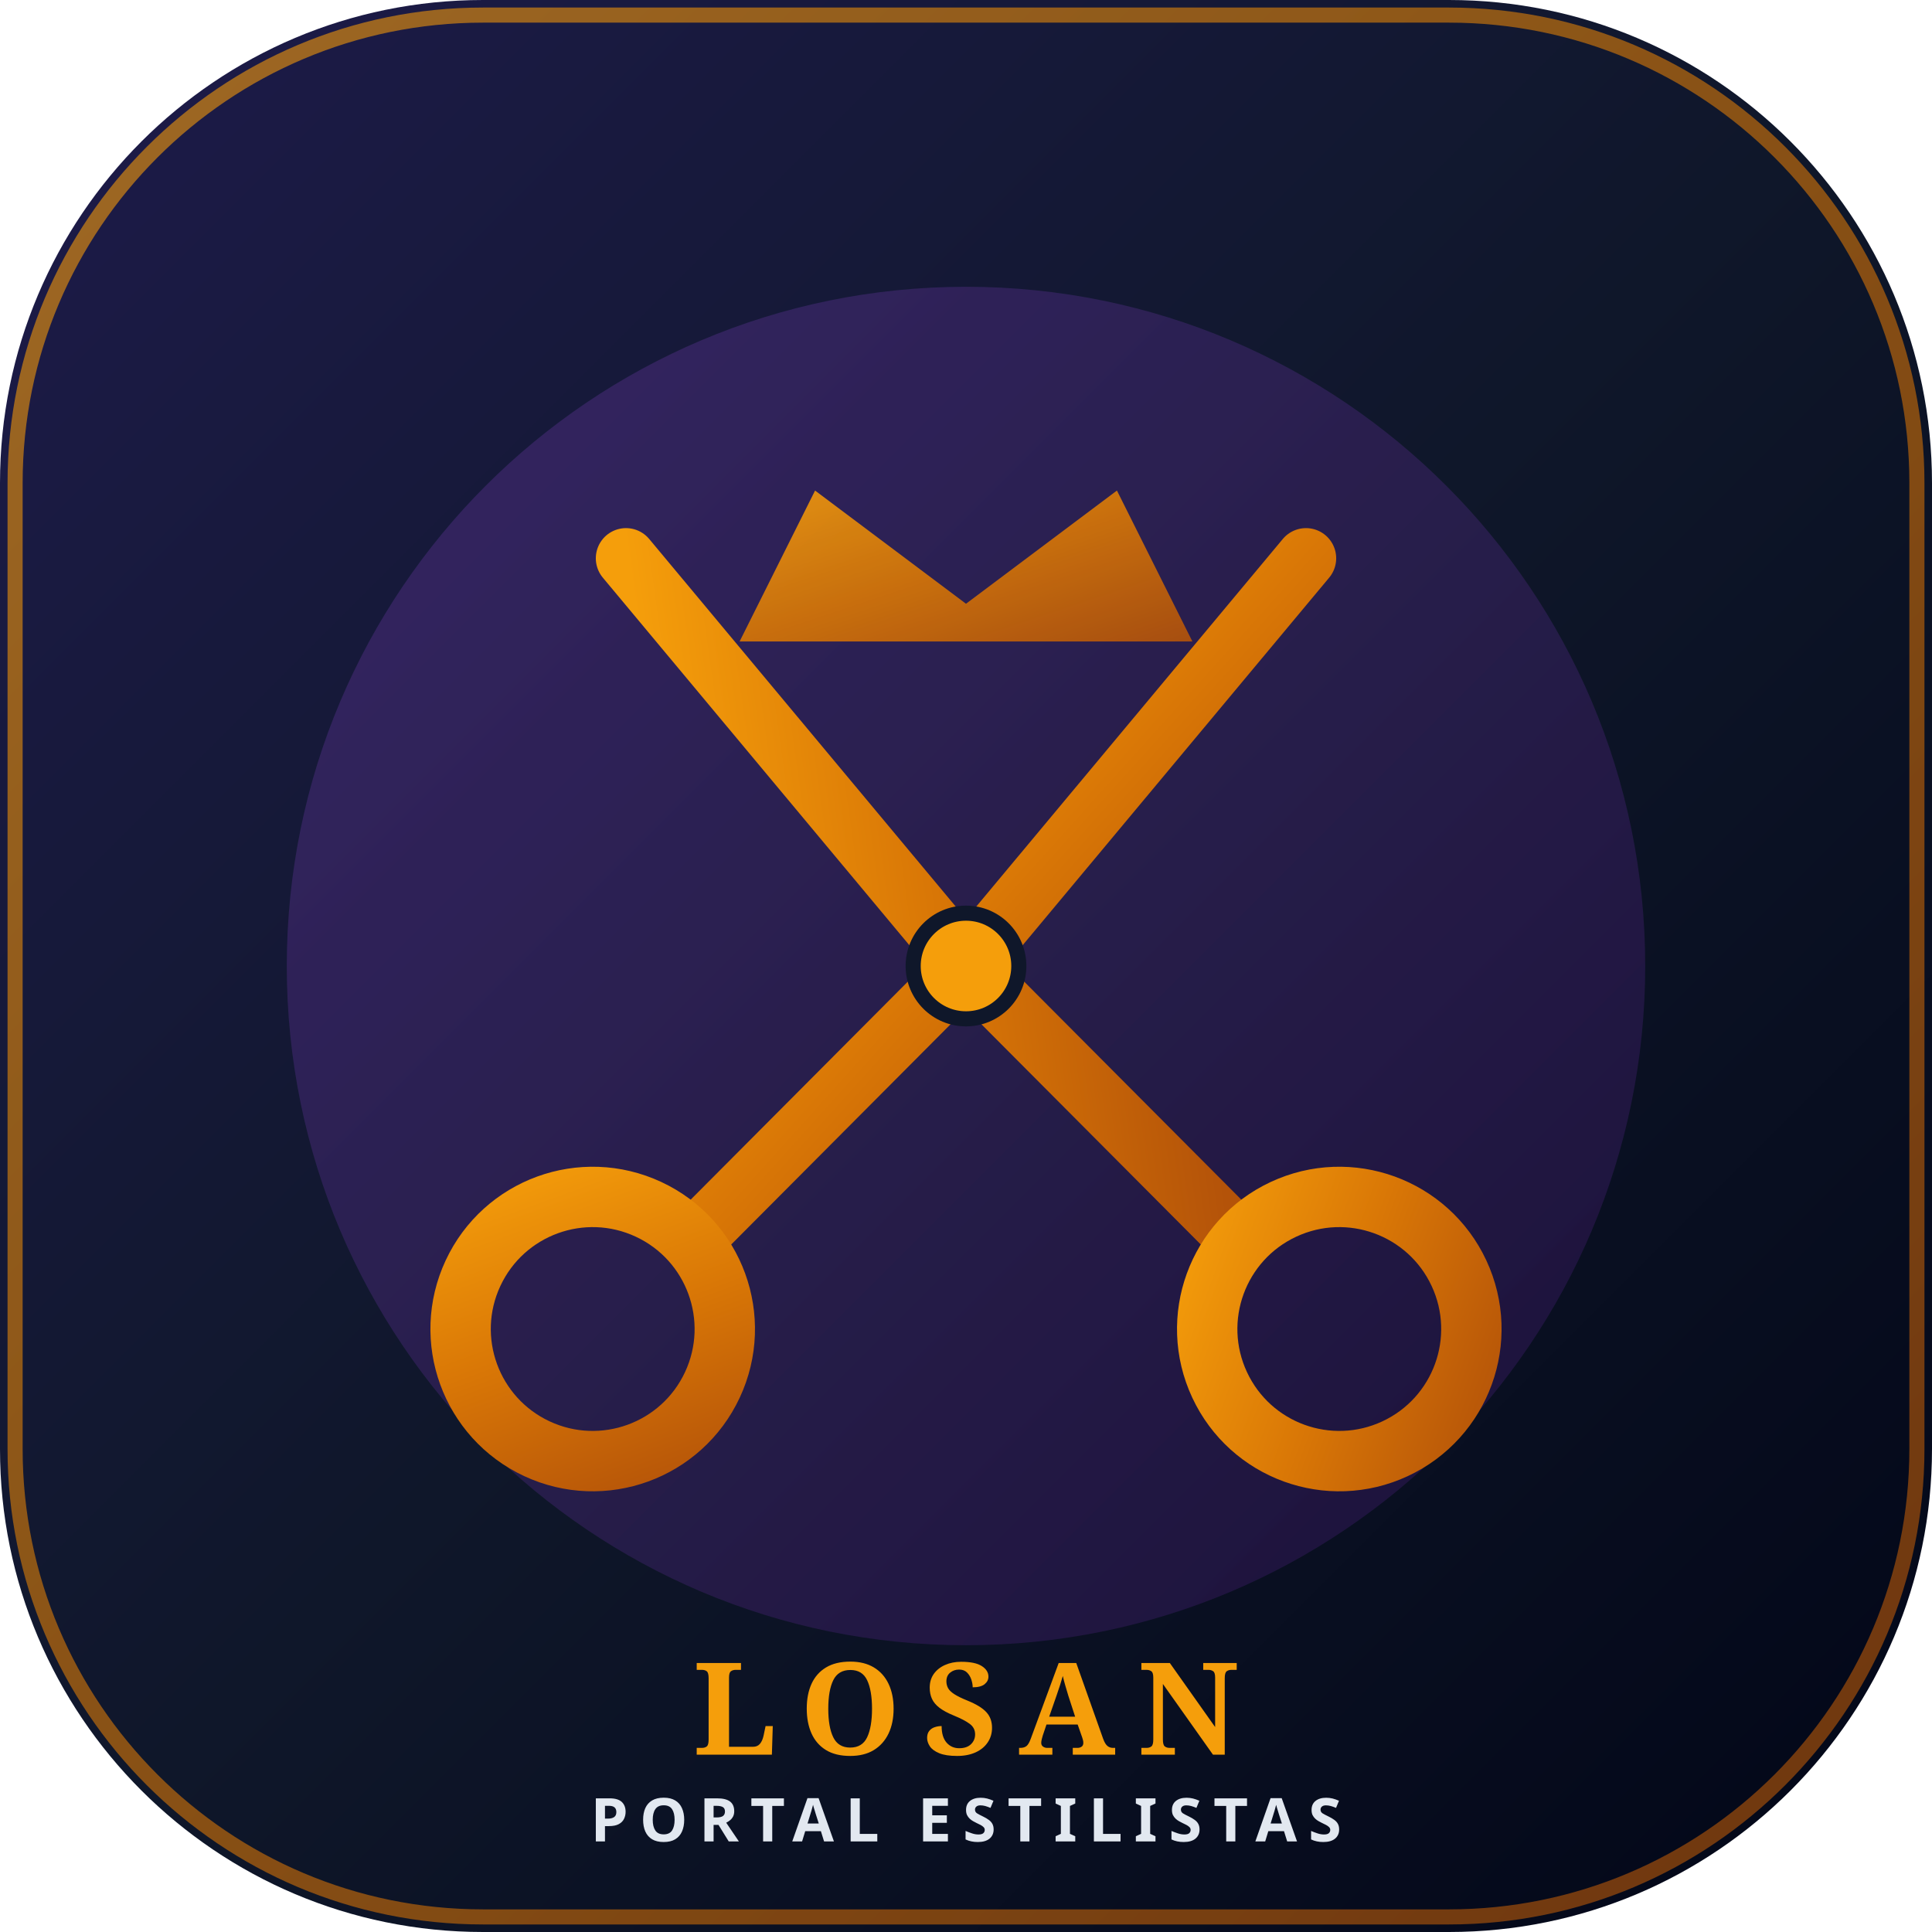
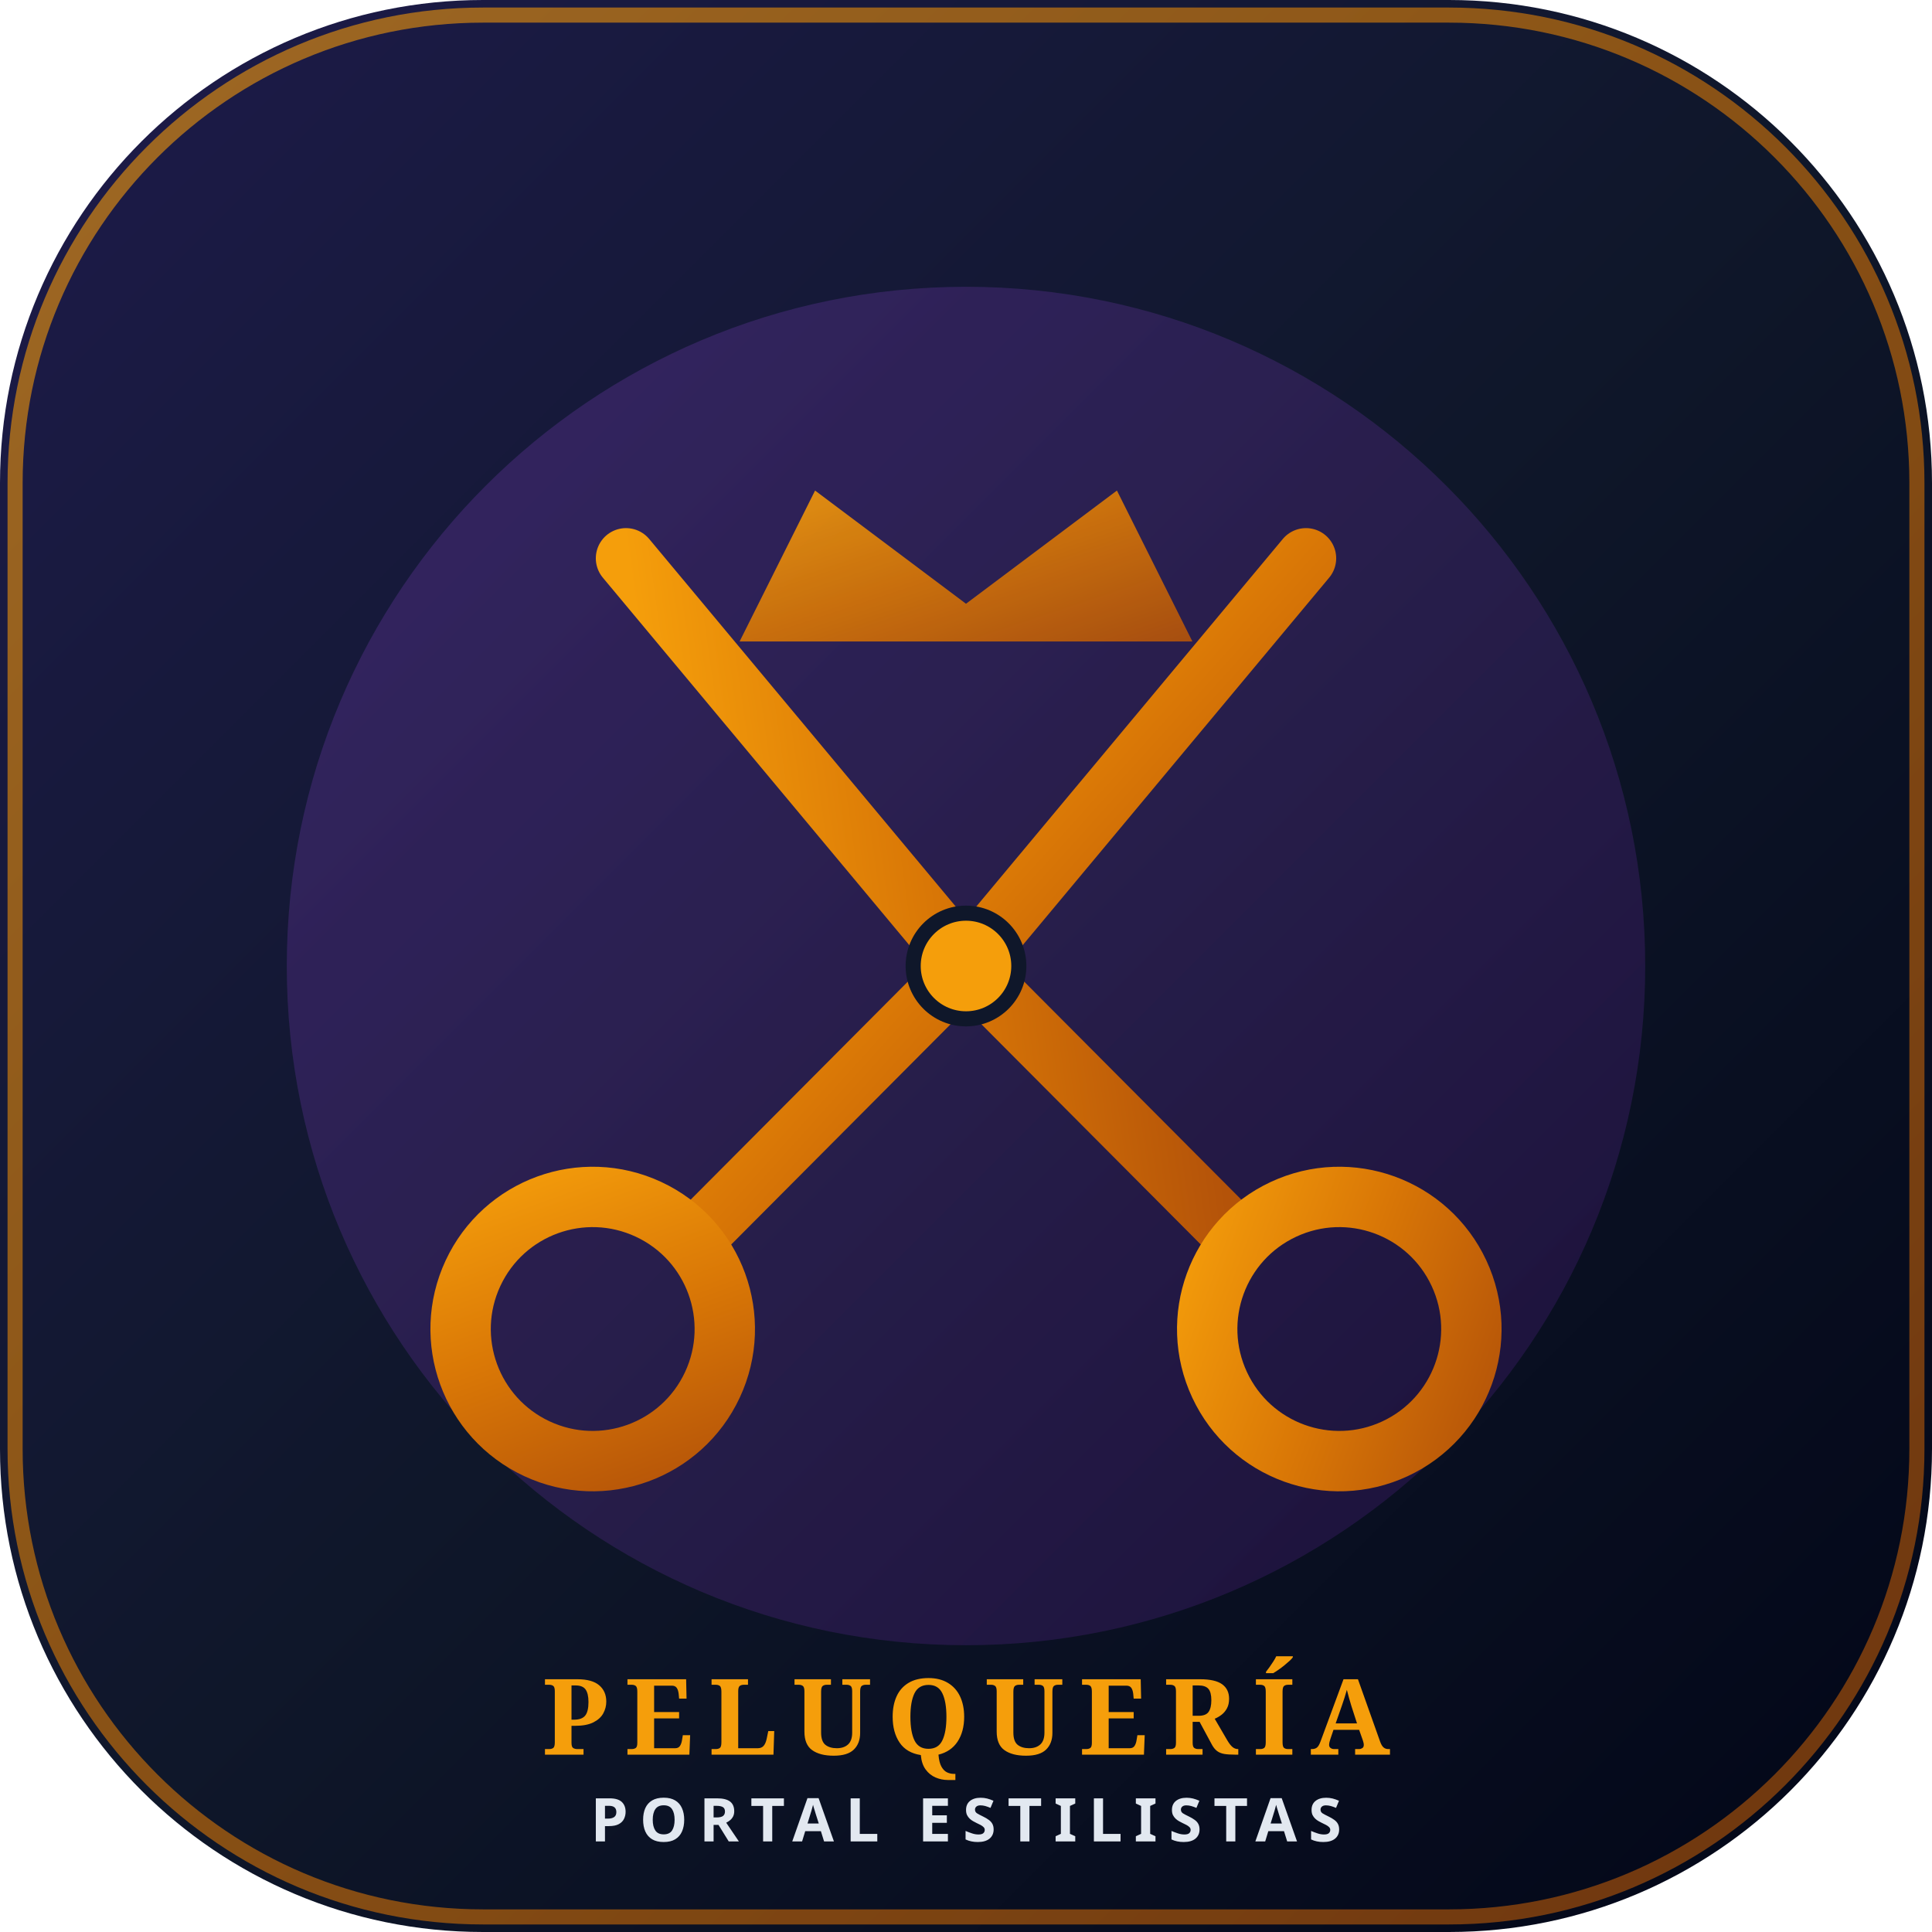
<svg xmlns="http://www.w3.org/2000/svg" viewBox="0 0 512 512" width="512" height="512">
  <defs>
    <linearGradient id="goldGrad" x1="0%" y1="0%" x2="100%" y2="100%">
      <stop offset="0%" stop-color="#F59E0B" />
      <stop offset="50%" stop-color="#D97706" />
      <stop offset="100%" stop-color="#B45309" />
    </linearGradient>
    <linearGradient id="bgGrad" x1="0%" y1="0%" x2="100%" y2="100%">
      <stop offset="0%" stop-color="#1E1B4B" />
      <stop offset="50%" stop-color="#0F172A" />
      <stop offset="100%" stop-color="#020617" />
    </linearGradient>
    <linearGradient id="accentGrad" x1="0%" y1="0%" x2="100%" y2="100%">
      <stop offset="0%" stop-color="#A855F7" />
      <stop offset="100%" stop-color="#6B21A8" />
    </linearGradient>
  </defs>
  <rect width="512" height="512" rx="128" fill="url(#bgGrad)" />
  <rect width="504" height="504" x="4" y="4" rx="124" fill="none" stroke="url(#goldGrad)" stroke-width="4" opacity="0.6" />
  <circle cx="256" cy="256" r="180" fill="url(#accentGrad)" opacity="0.2" />
  <g transform="translate(256, 256) rotate(-25) translate(-256, -256)" stroke="url(#goldGrad)" stroke-width="16" stroke-linecap="round" fill="none">
    <path d="M220 120 L256 256 L290 350" />
    <circle cx="305" cy="385" r="35" stroke="url(#goldGrad)" stroke-width="16" />
  </g>
  <g transform="translate(256, 256) rotate(25) translate(-256, -256)" stroke="url(#goldGrad)" stroke-width="16" stroke-linecap="round" fill="none">
    <path d="M292 120 L256 256 L222 350" />
    <circle cx="207" cy="385" r="35" stroke="url(#goldGrad)" stroke-width="16" />
  </g>
  <circle cx="256" cy="256" r="14" fill="#F59E0B" stroke="#0F172A" stroke-width="4" />
  <path d="M196 170 L216 130 L256 160 L296 130 L316 170 Z" fill="url(#goldGrad)" opacity="0.9" />
-   <text x="256" y="465" font-family="Cinzel, Georgia, serif" font-size="34" font-weight="bold" fill="#F59E0B" text-anchor="middle" letter-spacing="6">LOSAN</text>
+   <text x="256" y="465" font-family="Cinzel, Georgia, serif" font-size="28" font-weight="bold" fill="#F59E0B" text-anchor="middle" letter-spacing="4">PELUQUERÍA</text>
  <text x="256" y="488" font-family="'Plus Jakarta Sans', sans-serif" font-size="16" font-weight="600" fill="#E2E8F0" text-anchor="middle" letter-spacing="3">PORTAL ESTILISTAS</text>
</svg>
